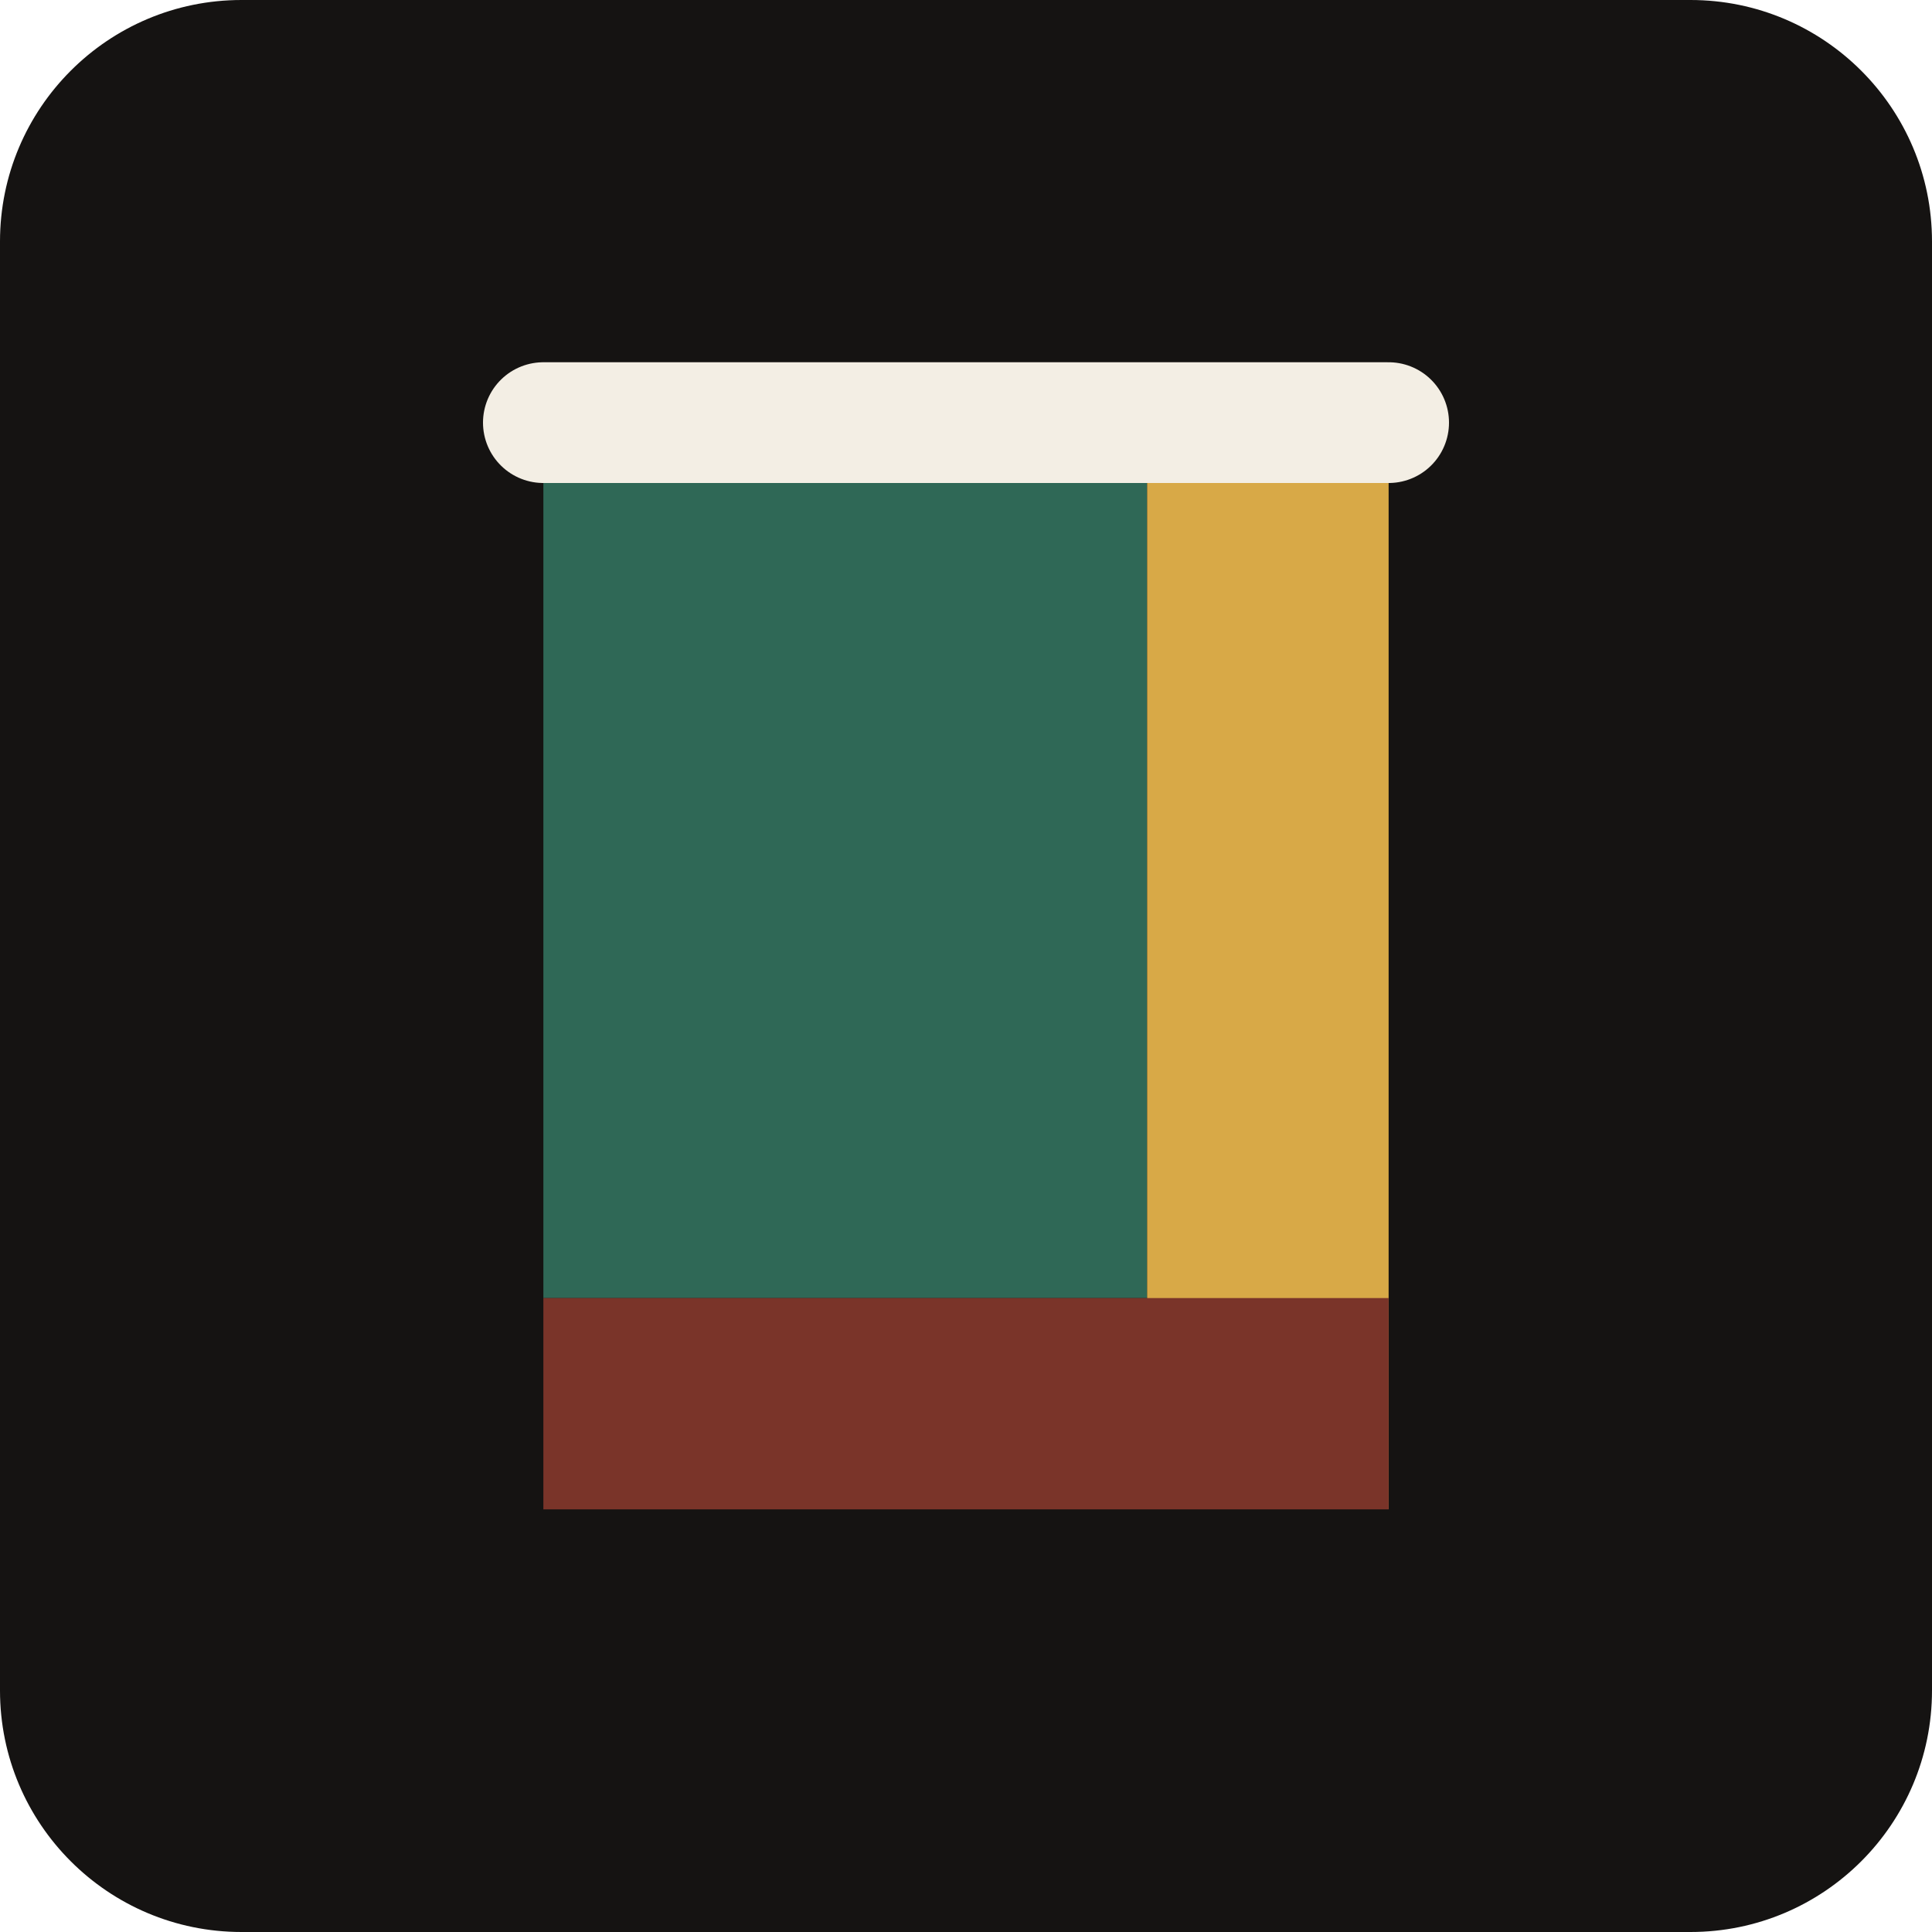
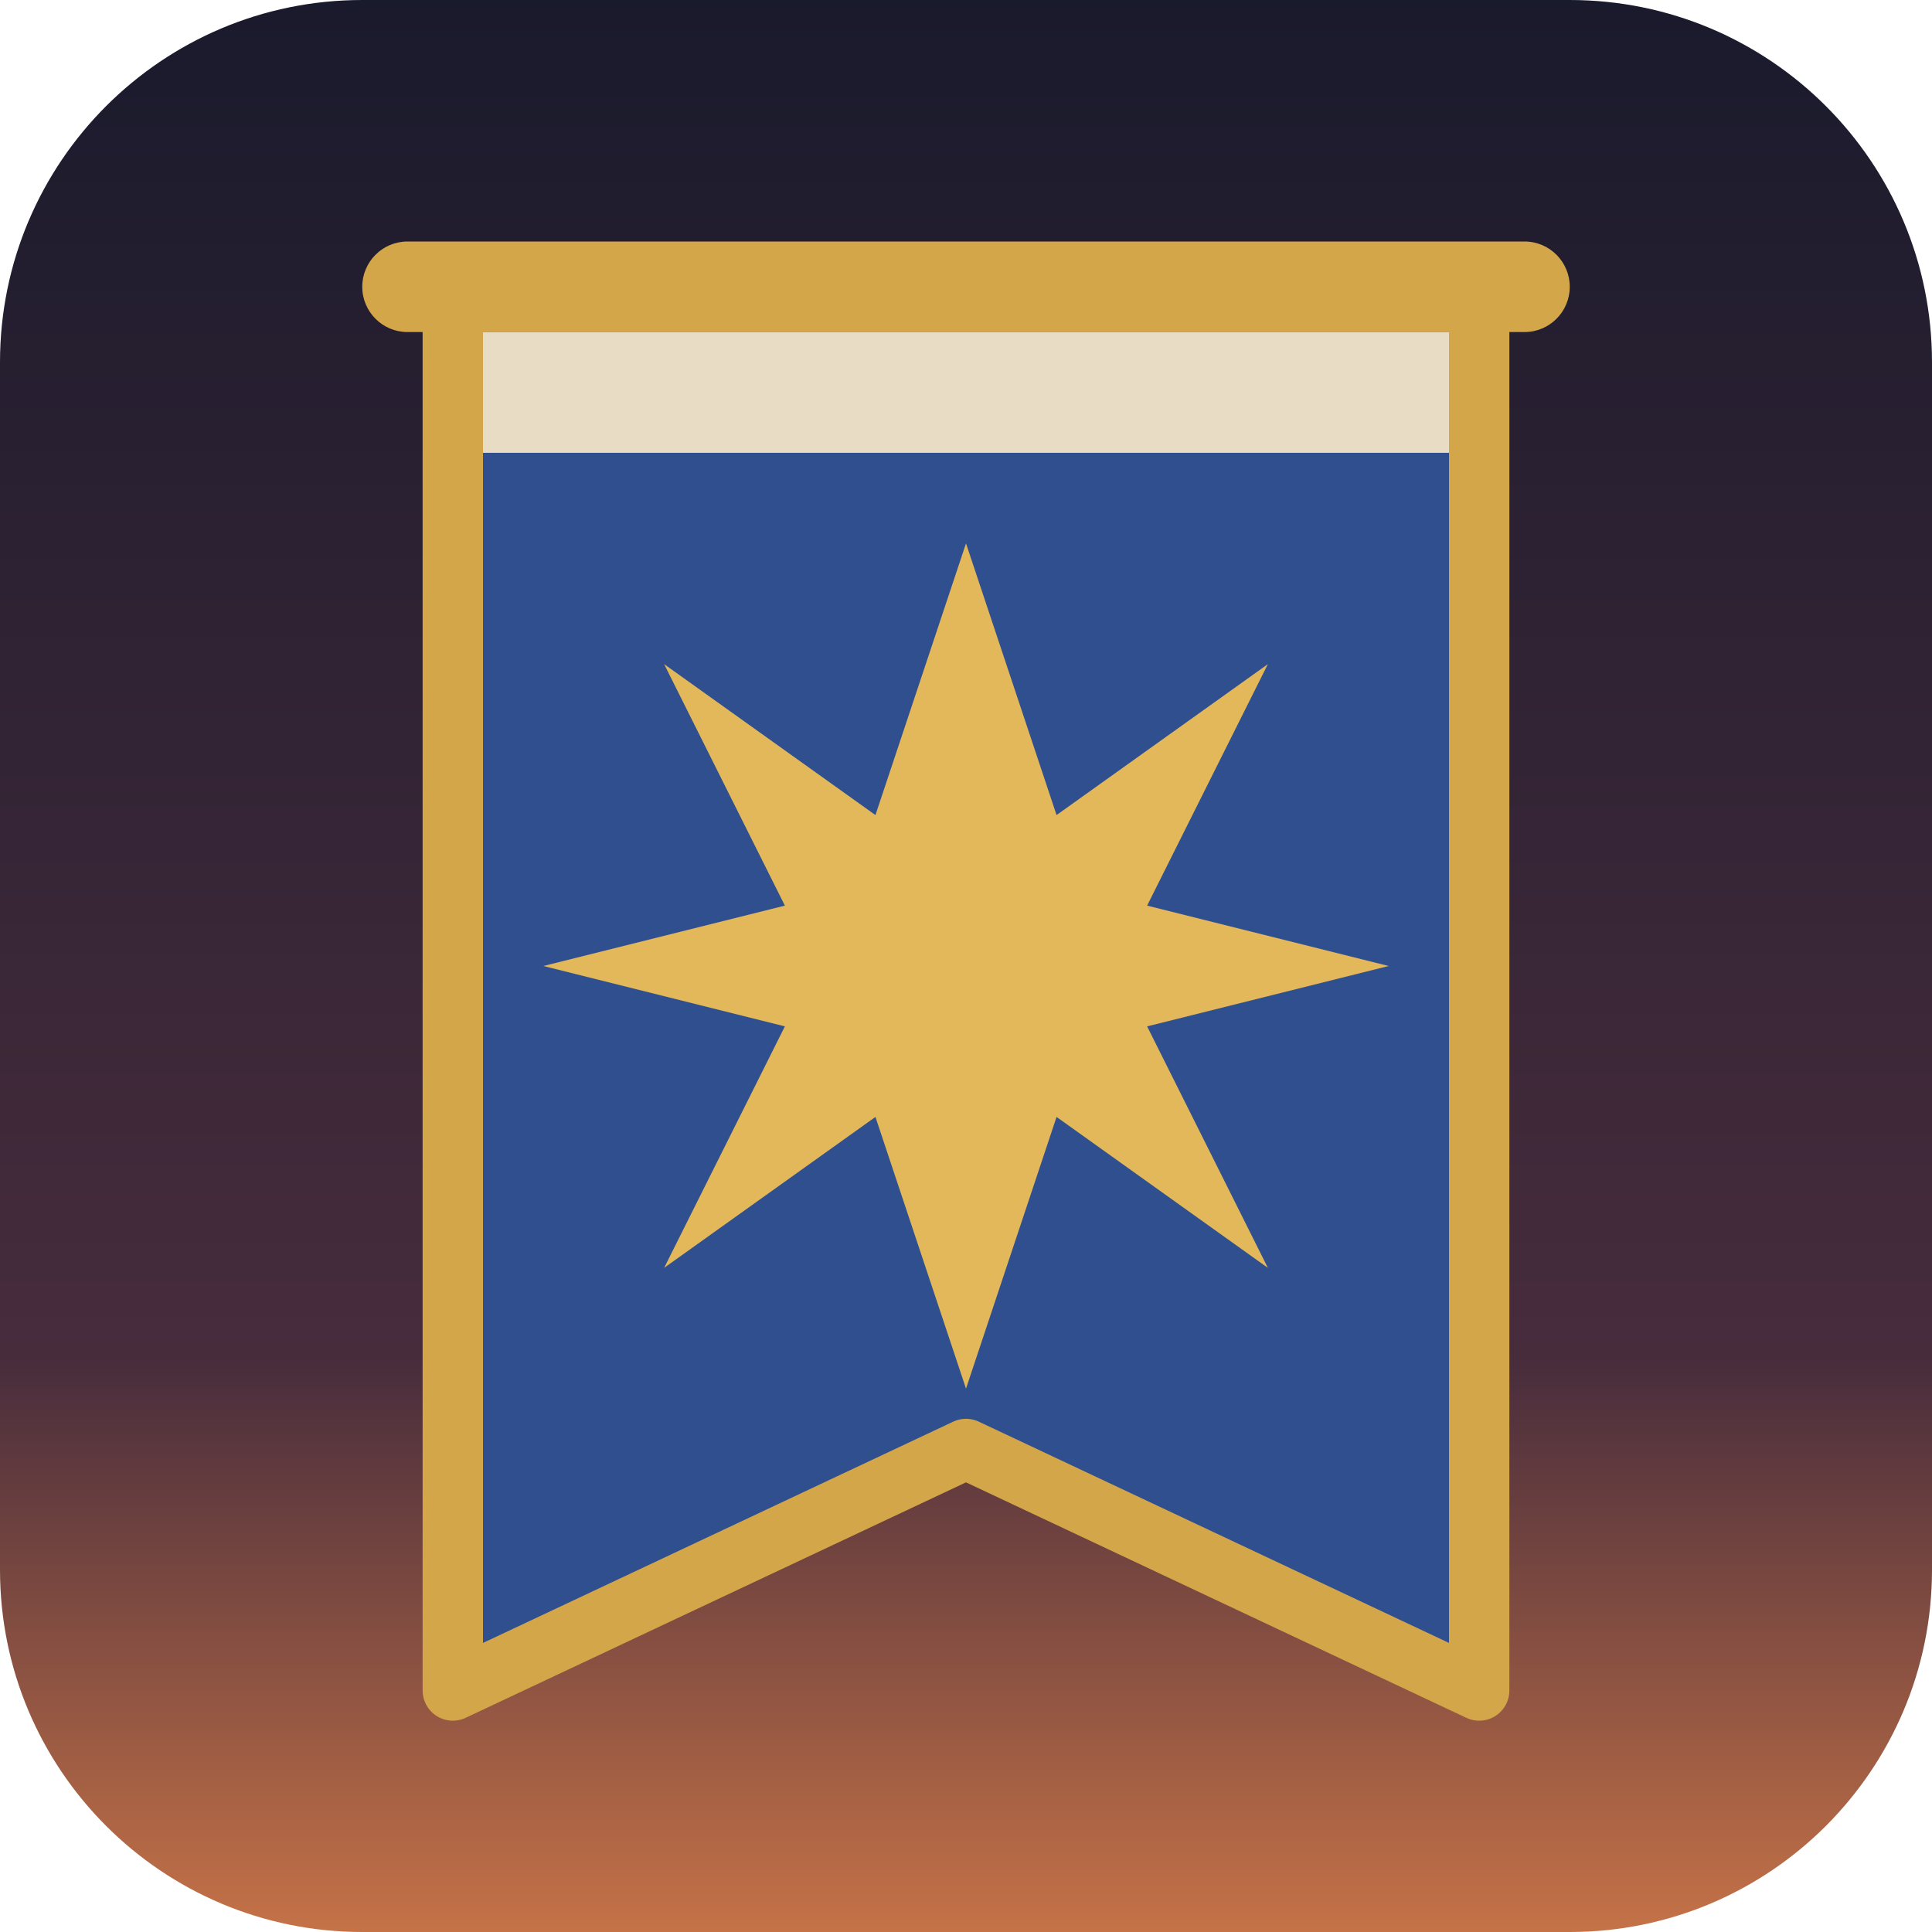
<svg xmlns="http://www.w3.org/2000/svg" viewBox="0 0 64 64">
-   <rect width="64" height="64" rx="8" fill="#151312" />
-   <path d="M18 14h20v29H18z" fill="#2f6856" />
-   <path d="M38 14h8v36l-8-7z" fill="#d8a947" />
-   <path d="M18 43h28v7H18z" fill="#7a3429" />
-   <path d="M18 14h28" stroke="#f3eee4" stroke-width="4" stroke-linecap="round" />
+   <defs>
+     <linearGradient id="sky" x1="0" y1="0" x2="0" y2="1">
+       <stop offset="0" stop-color="#191a2c" />
+       <stop offset="0.7" stop-color="#472c3c" />
+       <stop offset="1" stop-color="#c77347" />
+     </linearGradient>
+   </defs>
+   <rect width="64" height="64" rx="12" fill="url(#sky)" />
+   <rect x="12" y="8" width="40" height="3" rx="1.5" fill="#d4a64a" />
+   <path d="M15 10 H49 V56 L32 48 L15 56 Z" fill="#2f4f8f" stroke="#d4a64a" stroke-width="2" stroke-linejoin="round" />
+   <rect x="16" y="11" width="32" height="4" fill="#e8dcc4" />
+   <path fill="#e2b85a" d="M32 18 L35 27 L42 22 L38 30 L46 32 L38 34 L42 42 L35 37 L32 46 L29 37 L22 42 L26 34 L18 32 L26 30 L22 22 L29 27 Z" />
</svg>
